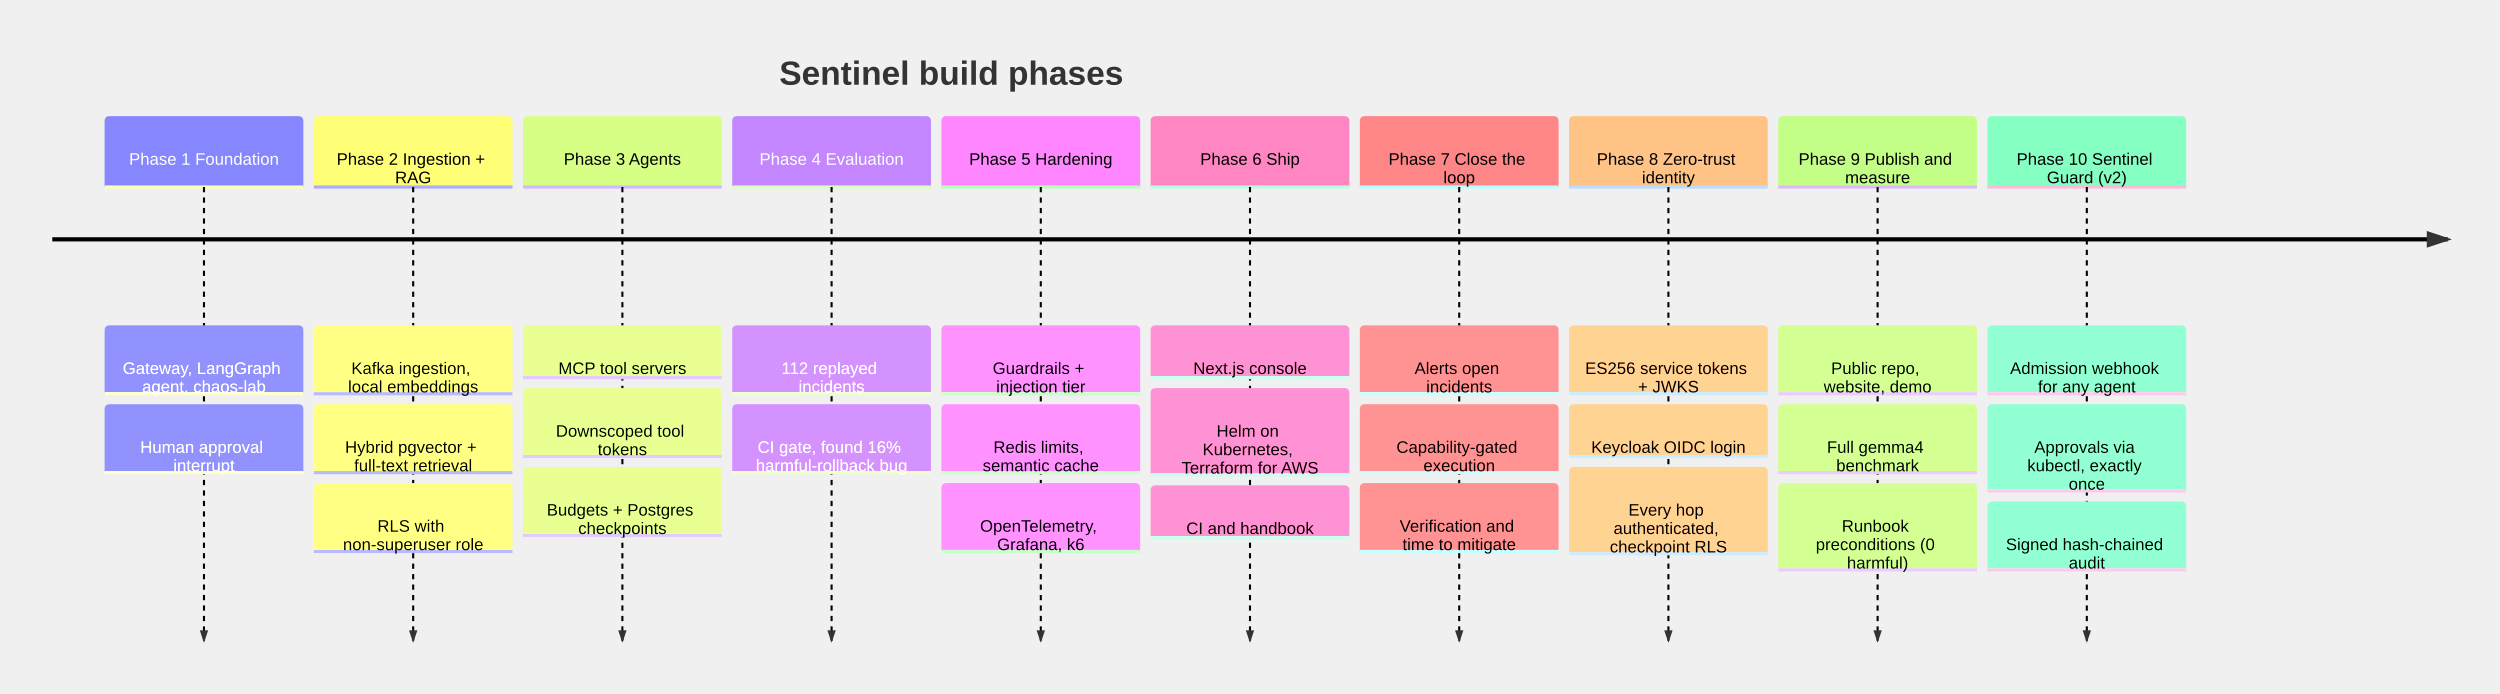
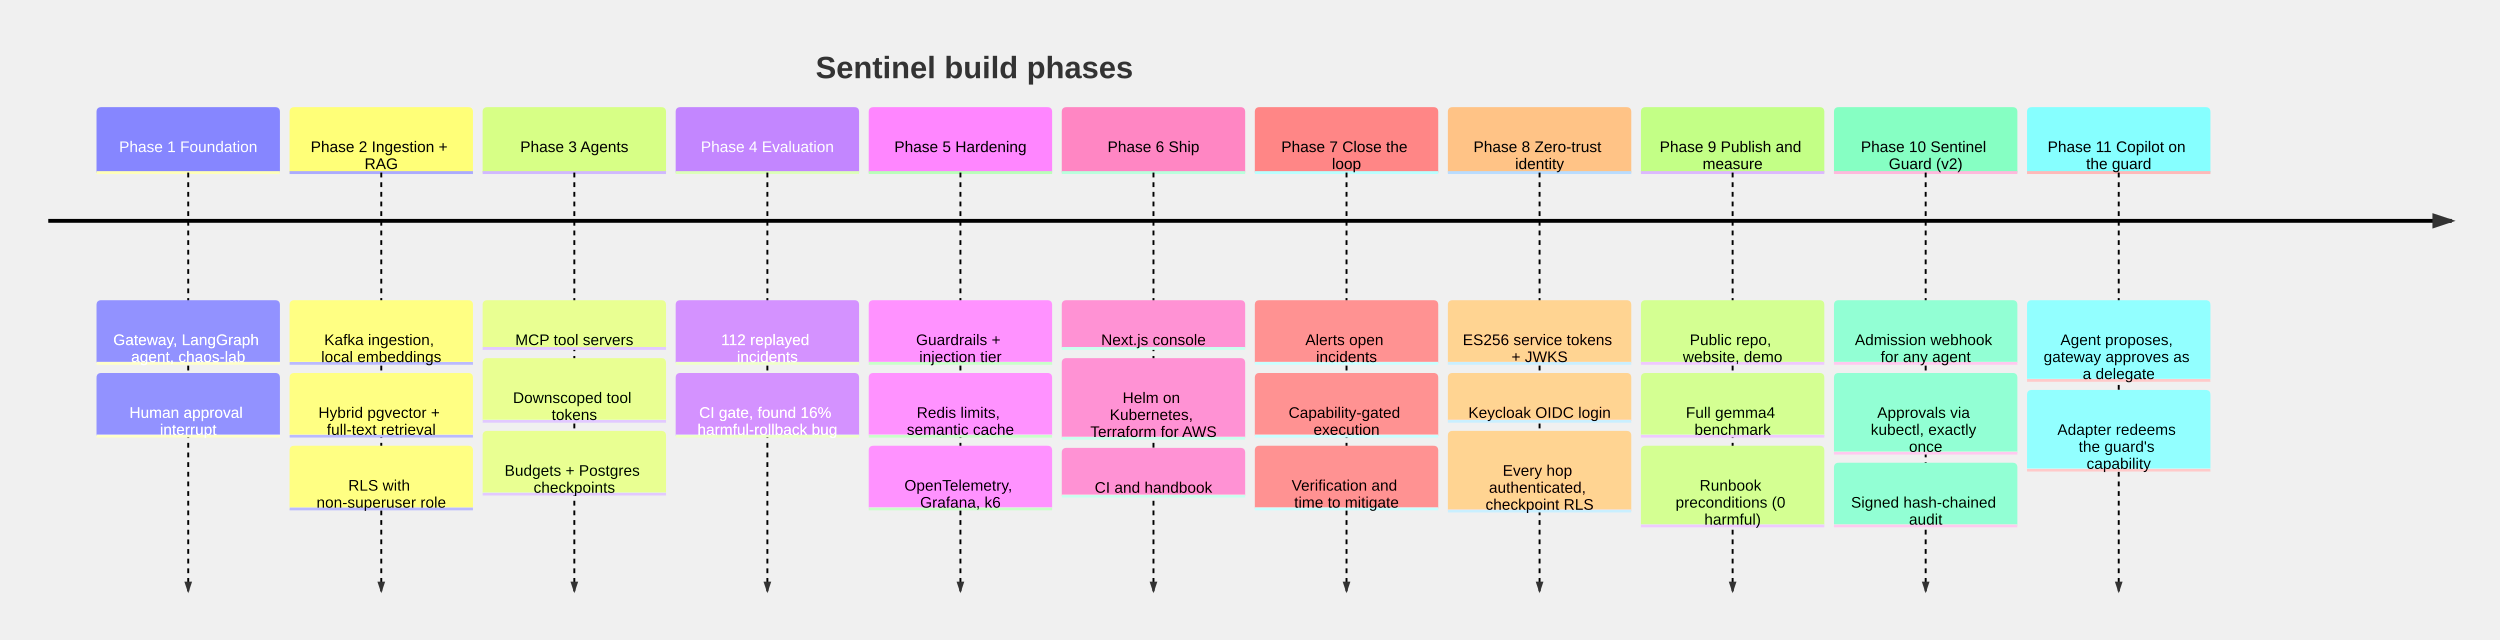
- <svg xmlns="http://www.w3.org/2000/svg" id="my-svg" width="100%" style="max-width: 2390px; background-color: white;" viewBox="100 -61 2390 662.6" role="graphics-document document" aria-roledescription="timeline">
+ <svg xmlns="http://www.w3.org/2000/svg" id="my-svg" width="100%" style="max-width: 2590px; background-color: white;" viewBox="100 -61 2590 662.6" role="graphics-document document" aria-roledescription="timeline">
  <style>#my-svg{font-family:"trebuchet ms",verdana,arial,sans-serif;font-size:16px;fill:#333;}@keyframes edge-animation-frame{from{stroke-dashoffset:0;}}@keyframes dash{to{stroke-dashoffset:0;}}#my-svg .edge-animation-slow{stroke-dasharray:9,5!important;stroke-dashoffset:900;animation:dash 50s linear infinite;stroke-linecap:round;}#my-svg .edge-animation-fast{stroke-dasharray:9,5!important;stroke-dashoffset:900;animation:dash 20s linear infinite;stroke-linecap:round;}#my-svg .error-icon{fill:#552222;}#my-svg .error-text{fill:#552222;stroke:#552222;}#my-svg .edge-thickness-normal{stroke-width:1px;}#my-svg .edge-thickness-thick{stroke-width:3.5px;}#my-svg .edge-pattern-solid{stroke-dasharray:0;}#my-svg .edge-thickness-invisible{stroke-width:0;fill:none;}#my-svg .edge-pattern-dashed{stroke-dasharray:3;}#my-svg .edge-pattern-dotted{stroke-dasharray:2;}#my-svg .marker{fill:#333333;stroke:#333333;}#my-svg .marker.cross{stroke:#333333;}#my-svg svg{font-family:"trebuchet ms",verdana,arial,sans-serif;font-size:16px;}#my-svg p{margin:0;}#my-svg .edge{stroke-width:3;}#my-svg .section--1 rect,#my-svg .section--1 path,#my-svg .section--1 circle,#my-svg .section--1 path{fill:hsl(240, 100%, 76.275%);}#my-svg .section--1 text{fill:#ffffff;}#my-svg .node-icon--1{font-size:40px;color:#ffffff;}#my-svg .section-edge--1{stroke:hsl(240, 100%, 76.275%);}#my-svg .edge-depth--1{stroke-width:17;}#my-svg .section--1 line{stroke:hsl(60, 100%, 86.275%);stroke-width:3;}#my-svg .lineWrapper line{stroke:#ffffff;}#my-svg .disabled,#my-svg .disabled circle,#my-svg .disabled text{fill:hsl(80, 100%, 96.275%);}#my-svg .disabled text{fill:#aaaa33;}#my-svg .section-0 rect,#my-svg .section-0 path,#my-svg .section-0 circle,#my-svg .section-0 path{fill:hsl(60, 100%, 73.529%);}#my-svg .section-0 text{fill:black;}#my-svg .node-icon-0{font-size:40px;color:black;}#my-svg .section-edge-0{stroke:hsl(60, 100%, 73.529%);}#my-svg .edge-depth-0{stroke-width:14;}#my-svg .section-0 line{stroke:hsl(240, 100%, 83.529%);stroke-width:3;}#my-svg .lineWrapper line{stroke:black;}#my-svg .disabled,#my-svg .disabled circle,#my-svg .disabled text{fill:hsl(80, 100%, 96.275%);}#my-svg .disabled text{fill:#aaaa33;}#my-svg .section-1 rect,#my-svg .section-1 path,#my-svg .section-1 circle,#my-svg .section-1 path{fill:hsl(80, 100%, 76.275%);}#my-svg .section-1 text{fill:black;}#my-svg .node-icon-1{font-size:40px;color:black;}#my-svg .section-edge-1{stroke:hsl(80, 100%, 76.275%);}#my-svg .edge-depth-1{stroke-width:11;}#my-svg .section-1 line{stroke:hsl(260, 100%, 86.275%);stroke-width:3;}#my-svg .lineWrapper line{stroke:black;}#my-svg .disabled,#my-svg .disabled circle,#my-svg .disabled text{fill:hsl(80, 100%, 96.275%);}#my-svg .disabled text{fill:#aaaa33;}#my-svg .section-2 rect,#my-svg .section-2 path,#my-svg .section-2 circle,#my-svg .section-2 path{fill:hsl(270, 100%, 76.275%);}#my-svg .section-2 text{fill:#ffffff;}#my-svg .node-icon-2{font-size:40px;color:#ffffff;}#my-svg .section-edge-2{stroke:hsl(270, 100%, 76.275%);}#my-svg .edge-depth-2{stroke-width:8;}#my-svg .section-2 line{stroke:hsl(90, 100%, 86.275%);stroke-width:3;}#my-svg .lineWrapper line{stroke:#ffffff;}#my-svg .disabled,#my-svg .disabled circle,#my-svg .disabled text{fill:hsl(80, 100%, 96.275%);}#my-svg .disabled text{fill:#aaaa33;}#my-svg .section-3 rect,#my-svg .section-3 path,#my-svg .section-3 circle,#my-svg .section-3 path{fill:hsl(300, 100%, 76.275%);}#my-svg .section-3 text{fill:black;}#my-svg .node-icon-3{font-size:40px;color:black;}#my-svg .section-edge-3{stroke:hsl(300, 100%, 76.275%);}#my-svg .edge-depth-3{stroke-width:5;}#my-svg .section-3 line{stroke:hsl(120, 100%, 86.275%);stroke-width:3;}#my-svg .lineWrapper line{stroke:black;}#my-svg .disabled,#my-svg .disabled circle,#my-svg .disabled text{fill:hsl(80, 100%, 96.275%);}#my-svg .disabled text{fill:#aaaa33;}#my-svg .section-4 rect,#my-svg .section-4 path,#my-svg .section-4 circle,#my-svg .section-4 path{fill:hsl(330, 100%, 76.275%);}#my-svg .section-4 text{fill:black;}#my-svg .node-icon-4{font-size:40px;color:black;}#my-svg .section-edge-4{stroke:hsl(330, 100%, 76.275%);}#my-svg .edge-depth-4{stroke-width:2;}#my-svg .section-4 line{stroke:hsl(150, 100%, 86.275%);stroke-width:3;}#my-svg .lineWrapper line{stroke:black;}#my-svg .disabled,#my-svg .disabled circle,#my-svg .disabled text{fill:hsl(80, 100%, 96.275%);}#my-svg .disabled text{fill:#aaaa33;}#my-svg .section-5 rect,#my-svg .section-5 path,#my-svg .section-5 circle,#my-svg .section-5 path{fill:hsl(0, 100%, 76.275%);}#my-svg .section-5 text{fill:black;}#my-svg .node-icon-5{font-size:40px;color:black;}#my-svg .section-edge-5{stroke:hsl(0, 100%, 76.275%);}#my-svg .edge-depth-5{stroke-width:-1;}#my-svg .section-5 line{stroke:hsl(180, 100%, 86.275%);stroke-width:3;}#my-svg .lineWrapper line{stroke:black;}#my-svg .disabled,#my-svg .disabled circle,#my-svg .disabled text{fill:hsl(80, 100%, 96.275%);}#my-svg .disabled text{fill:#aaaa33;}#my-svg .section-6 rect,#my-svg .section-6 path,#my-svg .section-6 circle,#my-svg .section-6 path{fill:hsl(30, 100%, 76.275%);}#my-svg .section-6 text{fill:black;}#my-svg .node-icon-6{font-size:40px;color:black;}#my-svg .section-edge-6{stroke:hsl(30, 100%, 76.275%);}#my-svg .edge-depth-6{stroke-width:-4;}#my-svg .section-6 line{stroke:hsl(210, 100%, 86.275%);stroke-width:3;}#my-svg .lineWrapper line{stroke:black;}#my-svg .disabled,#my-svg .disabled circle,#my-svg .disabled text{fill:hsl(80, 100%, 96.275%);}#my-svg .disabled text{fill:#aaaa33;}#my-svg .section-7 rect,#my-svg .section-7 path,#my-svg .section-7 circle,#my-svg .section-7 path{fill:hsl(90, 100%, 76.275%);}#my-svg .section-7 text{fill:black;}#my-svg .node-icon-7{font-size:40px;color:black;}#my-svg .section-edge-7{stroke:hsl(90, 100%, 76.275%);}#my-svg .edge-depth-7{stroke-width:-7;}#my-svg .section-7 line{stroke:hsl(270, 100%, 86.275%);stroke-width:3;}#my-svg .lineWrapper line{stroke:black;}#my-svg .disabled,#my-svg .disabled circle,#my-svg .disabled text{fill:hsl(80, 100%, 96.275%);}#my-svg .disabled text{fill:#aaaa33;}#my-svg .section-8 rect,#my-svg .section-8 path,#my-svg .section-8 circle,#my-svg .section-8 path{fill:hsl(150, 100%, 76.275%);}#my-svg .section-8 text{fill:black;}#my-svg .node-icon-8{font-size:40px;color:black;}#my-svg .section-edge-8{stroke:hsl(150, 100%, 76.275%);}#my-svg .edge-depth-8{stroke-width:-10;}#my-svg .section-8 line{stroke:hsl(330, 100%, 86.275%);stroke-width:3;}#my-svg .lineWrapper line{stroke:black;}#my-svg .disabled,#my-svg .disabled circle,#my-svg .disabled text{fill:hsl(80, 100%, 96.275%);}#my-svg .disabled text{fill:#aaaa33;}#my-svg .section-9 rect,#my-svg .section-9 path,#my-svg .section-9 circle,#my-svg .section-9 path{fill:hsl(180, 100%, 76.275%);}#my-svg .section-9 text{fill:black;}#my-svg .node-icon-9{font-size:40px;color:black;}#my-svg .section-edge-9{stroke:hsl(180, 100%, 76.275%);}#my-svg .edge-depth-9{stroke-width:-13;}#my-svg .section-9 line{stroke:hsl(0, 100%, 86.275%);stroke-width:3;}#my-svg .lineWrapper line{stroke:black;}#my-svg .disabled,#my-svg .disabled circle,#my-svg .disabled text{fill:hsl(80, 100%, 96.275%);}#my-svg .disabled text{fill:#aaaa33;}#my-svg .section-10 rect,#my-svg .section-10 path,#my-svg .section-10 circle,#my-svg .section-10 path{fill:hsl(210, 100%, 76.275%);}#my-svg .section-10 text{fill:black;}#my-svg .node-icon-10{font-size:40px;color:black;}#my-svg .section-edge-10{stroke:hsl(210, 100%, 76.275%);}#my-svg .edge-depth-10{stroke-width:-16;}#my-svg .section-10 line{stroke:hsl(30, 100%, 86.275%);stroke-width:3;}#my-svg .lineWrapper line{stroke:black;}#my-svg .disabled,#my-svg .disabled circle,#my-svg .disabled text{fill:hsl(80, 100%, 96.275%);}#my-svg .disabled text{fill:#aaaa33;}#my-svg .section-root rect,#my-svg .section-root path,#my-svg .section-root circle{fill:hsl(240, 100%, 46.275%);}#my-svg .section-root text{fill:#ffffff;}#my-svg .icon-container{height:100%;display:flex;justify-content:center;align-items:center;}#my-svg .edge{fill:none;}#my-svg .eventWrapper{filter:brightness(120%);}#my-svg .node .neo-node{stroke:#9370DB;}#my-svg [data-look="neo"].node rect,#my-svg [data-look="neo"].cluster rect,#my-svg [data-look="neo"].node polygon{stroke:#9370DB;filter:drop-shadow(1px 2px 2px rgba(185, 185, 185, 1));}#my-svg [data-look="neo"].swimlane.cluster rect{filter:none;}#my-svg [data-look="neo"].node path{stroke:#9370DB;stroke-width:1px;}#my-svg [data-look="neo"].node .outer-path{filter:drop-shadow(1px 2px 2px rgba(185, 185, 185, 1));}#my-svg [data-look="neo"].node .neo-line path{stroke:#9370DB;filter:none;}#my-svg [data-look="neo"].node circle{stroke:#9370DB;filter:drop-shadow(1px 2px 2px rgba(185, 185, 185, 1));}#my-svg [data-look="neo"].node circle .state-start{fill:#000000;}#my-svg [data-look="neo"].icon-shape .icon{fill:#9370DB;filter:drop-shadow(1px 2px 2px rgba(185, 185, 185, 1));}#my-svg [data-look="neo"].icon-shape .icon-neo path{stroke:#9370DB;filter:drop-shadow(1px 2px 2px rgba(185, 185, 185, 1));}#my-svg :root{--mermaid-font-family:"trebuchet ms",verdana,arial,sans-serif;}</style>
  <g />
  <g />
  <defs>
    <marker id="my-svg-arrowhead" refX="5" refY="2" markerWidth="6" markerHeight="4" orient="auto">
      <path d="M 0,0 V 4 L6,2 Z" />
    </marker>
  </defs>
  <g class="taskWrapper" transform="translate(200, 50)">
    <g class="timeline-node section--1">
      <g>
        <path id="my-svg-node-0" class="node-bkg node-undefined" d="M0 62.8 v-57.8 q0,-5,5,-5 h180 q5,0,5,5 v62.8 H0 Z" />
        <line class="node-line--1" x1="0" y1="67.8" x2="190" y2="67.8" />
      </g>
      <g transform="translate(95, 10)">
        <text dy="1em" alignment-baseline="middle" dominant-baseline="middle" text-anchor="middle">
          <tspan x="0" dy="1em">Phase   1   Foundation</tspan>
        </text>
      </g>
    </g>
  </g>
  <g class="lineWrapper">
    <line x1="295" y1="117.8" x2="295" y2="551.6" stroke-width="2" stroke="black" marker-end="url(#my-svg-arrowhead)" stroke-dasharray="5,5" />
  </g>
  <g class="eventWrapper" transform="translate(200, 250)">
    <g class="timeline-node section--1">
      <g>
        <path id="my-svg-node-1" class="node-bkg node-undefined" d="M0 60.4 v-55.4 q0,-5,5,-5 h180 q5,0,5,5 v60.4 H0 Z" />
        <line class="node-line--1" x1="0" y1="65.4" x2="190" y2="65.4" />
      </g>
      <g transform="translate(95, 10)">
        <text dy="1em" alignment-baseline="middle" dominant-baseline="middle" text-anchor="middle">
          <tspan x="0" dy="1em">Gateway,   LangGraph</tspan>
          <tspan x="0" dy="1.1em">agent,   chaos-lab</tspan>
        </text>
      </g>
    </g>
  </g>
  <g class="eventWrapper" transform="translate(200, 325.4)">
    <g class="timeline-node section--1">
      <g>
        <path id="my-svg-node-2" class="node-bkg node-undefined" d="M0 60.4 v-55.4 q0,-5,5,-5 h180 q5,0,5,5 v60.4 H0 Z" />
        <line class="node-line--1" x1="0" y1="65.4" x2="190" y2="65.4" />
      </g>
      <g transform="translate(95, 10)">
        <text dy="1em" alignment-baseline="middle" dominant-baseline="middle" text-anchor="middle">
          <tspan x="0" dy="1em">Human   approval</tspan>
          <tspan x="0" dy="1.1em">interrupt</tspan>
        </text>
      </g>
    </g>
  </g>
  <g class="taskWrapper" transform="translate(400, 50)">
    <g class="timeline-node section-0">
      <g>
        <path id="my-svg-node-3" class="node-bkg node-undefined" d="M0 62.8 v-57.8 q0,-5,5,-5 h180 q5,0,5,5 v62.8 H0 Z" />
        <line class="node-line-0" x1="0" y1="67.8" x2="190" y2="67.8" />
      </g>
      <g transform="translate(95, 10)">
        <text dy="1em" alignment-baseline="middle" dominant-baseline="middle" text-anchor="middle">
          <tspan x="0" dy="1em">Phase   2   Ingestion   +</tspan>
          <tspan x="0" dy="1.1em">RAG</tspan>
        </text>
      </g>
    </g>
  </g>
  <g class="lineWrapper">
    <line x1="495" y1="117.8" x2="495" y2="551.6" stroke-width="2" stroke="black" marker-end="url(#my-svg-arrowhead)" stroke-dasharray="5,5" />
  </g>
  <g class="eventWrapper" transform="translate(400, 250)">
    <g class="timeline-node section-0">
      <g>
        <path id="my-svg-node-4" class="node-bkg node-undefined" d="M0 60.4 v-55.4 q0,-5,5,-5 h180 q5,0,5,5 v60.4 H0 Z" />
        <line class="node-line-0" x1="0" y1="65.4" x2="190" y2="65.4" />
      </g>
      <g transform="translate(95, 10)">
        <text dy="1em" alignment-baseline="middle" dominant-baseline="middle" text-anchor="middle">
          <tspan x="0" dy="1em">Kafka   ingestion,</tspan>
          <tspan x="0" dy="1.1em">local   embeddings</tspan>
        </text>
      </g>
    </g>
  </g>
  <g class="eventWrapper" transform="translate(400, 325.4)">
    <g class="timeline-node section-0">
      <g>
        <path id="my-svg-node-5" class="node-bkg node-undefined" d="M0 60.4 v-55.4 q0,-5,5,-5 h180 q5,0,5,5 v60.4 H0 Z" />
        <line class="node-line-0" x1="0" y1="65.4" x2="190" y2="65.4" />
      </g>
      <g transform="translate(95, 10)">
        <text dy="1em" alignment-baseline="middle" dominant-baseline="middle" text-anchor="middle">
          <tspan x="0" dy="1em">Hybrid   pgvector   +</tspan>
          <tspan x="0" dy="1.1em">full-text   retrieval</tspan>
        </text>
      </g>
    </g>
  </g>
  <g class="eventWrapper" transform="translate(400, 400.8)">
    <g class="timeline-node section-0">
      <g>
        <path id="my-svg-node-6" class="node-bkg node-undefined" d="M0 60.4 v-55.4 q0,-5,5,-5 h180 q5,0,5,5 v60.4 H0 Z" />
        <line class="node-line-0" x1="0" y1="65.4" x2="190" y2="65.4" />
      </g>
      <g transform="translate(95, 10)">
        <text dy="1em" alignment-baseline="middle" dominant-baseline="middle" text-anchor="middle">
          <tspan x="0" dy="1em">RLS   with</tspan>
          <tspan x="0" dy="1.1em">non-superuser   role</tspan>
        </text>
      </g>
    </g>
  </g>
  <g class="taskWrapper" transform="translate(600, 50)">
    <g class="timeline-node section-1">
      <g>
        <path id="my-svg-node-7" class="node-bkg node-undefined" d="M0 62.8 v-57.8 q0,-5,5,-5 h180 q5,0,5,5 v62.8 H0 Z" />
        <line class="node-line-1" x1="0" y1="67.8" x2="190" y2="67.8" />
      </g>
      <g transform="translate(95, 10)">
        <text dy="1em" alignment-baseline="middle" dominant-baseline="middle" text-anchor="middle">
          <tspan x="0" dy="1em">Phase   3   Agents</tspan>
        </text>
      </g>
    </g>
  </g>
  <g class="lineWrapper">
    <line x1="695" y1="117.8" x2="695" y2="551.6" stroke-width="2" stroke="black" marker-end="url(#my-svg-arrowhead)" stroke-dasharray="5,5" />
  </g>
  <g class="eventWrapper" transform="translate(600, 250)">
    <g class="timeline-node section-1">
      <g>
        <path id="my-svg-node-8" class="node-bkg node-undefined" d="M0 45 v-40 q0,-5,5,-5 h180 q5,0,5,5 v45 H0 Z" />
        <line class="node-line-1" x1="0" y1="50" x2="190" y2="50" />
      </g>
      <g transform="translate(95, 10)">
        <text dy="1em" alignment-baseline="middle" dominant-baseline="middle" text-anchor="middle">
          <tspan x="0" dy="1em">MCP   tool   servers</tspan>
        </text>
      </g>
    </g>
  </g>
  <g class="eventWrapper" transform="translate(600, 310)">
    <g class="timeline-node section-1">
      <g>
        <path id="my-svg-node-9" class="node-bkg node-undefined" d="M0 60.4 v-55.4 q0,-5,5,-5 h180 q5,0,5,5 v60.4 H0 Z" />
        <line class="node-line-1" x1="0" y1="65.4" x2="190" y2="65.4" />
      </g>
      <g transform="translate(95, 10)">
        <text dy="1em" alignment-baseline="middle" dominant-baseline="middle" text-anchor="middle">
          <tspan x="0" dy="1em">Downscoped   tool</tspan>
          <tspan x="0" dy="1.1em">tokens</tspan>
        </text>
      </g>
    </g>
  </g>
  <g class="eventWrapper" transform="translate(600, 385.4)">
    <g class="timeline-node section-1">
      <g>
        <path id="my-svg-node-10" class="node-bkg node-undefined" d="M0 60.4 v-55.4 q0,-5,5,-5 h180 q5,0,5,5 v60.4 H0 Z" />
        <line class="node-line-1" x1="0" y1="65.4" x2="190" y2="65.4" />
      </g>
      <g transform="translate(95, 10)">
        <text dy="1em" alignment-baseline="middle" dominant-baseline="middle" text-anchor="middle">
          <tspan x="0" dy="1em">Budgets   +   Postgres</tspan>
          <tspan x="0" dy="1.1em">checkpoints</tspan>
        </text>
      </g>
    </g>
  </g>
  <g class="taskWrapper" transform="translate(800, 50)">
    <g class="timeline-node section-2">
      <g>
        <path id="my-svg-node-11" class="node-bkg node-undefined" d="M0 62.8 v-57.8 q0,-5,5,-5 h180 q5,0,5,5 v62.8 H0 Z" />
        <line class="node-line-2" x1="0" y1="67.8" x2="190" y2="67.8" />
      </g>
      <g transform="translate(95, 10)">
        <text dy="1em" alignment-baseline="middle" dominant-baseline="middle" text-anchor="middle">
          <tspan x="0" dy="1em">Phase   4   Evaluation</tspan>
        </text>
      </g>
    </g>
  </g>
  <g class="lineWrapper">
    <line x1="895" y1="117.8" x2="895" y2="551.6" stroke-width="2" stroke="black" marker-end="url(#my-svg-arrowhead)" stroke-dasharray="5,5" />
  </g>
  <g class="eventWrapper" transform="translate(800, 250)">
    <g class="timeline-node section-2">
      <g>
        <path id="my-svg-node-12" class="node-bkg node-undefined" d="M0 60.4 v-55.4 q0,-5,5,-5 h180 q5,0,5,5 v60.4 H0 Z" />
        <line class="node-line-2" x1="0" y1="65.4" x2="190" y2="65.4" />
      </g>
      <g transform="translate(95, 10)">
        <text dy="1em" alignment-baseline="middle" dominant-baseline="middle" text-anchor="middle">
          <tspan x="0" dy="1em">112   replayed</tspan>
          <tspan x="0" dy="1.1em">incidents</tspan>
        </text>
      </g>
    </g>
  </g>
  <g class="eventWrapper" transform="translate(800, 325.4)">
    <g class="timeline-node section-2">
      <g>
        <path id="my-svg-node-13" class="node-bkg node-undefined" d="M0 60.4 v-55.4 q0,-5,5,-5 h180 q5,0,5,5 v60.4 H0 Z" />
        <line class="node-line-2" x1="0" y1="65.4" x2="190" y2="65.4" />
      </g>
      <g transform="translate(95, 10)">
        <text dy="1em" alignment-baseline="middle" dominant-baseline="middle" text-anchor="middle">
          <tspan x="0" dy="1em">CI   gate,   found   16%</tspan>
          <tspan x="0" dy="1.1em">harmful-rollback   bug</tspan>
        </text>
      </g>
    </g>
  </g>
  <g class="taskWrapper" transform="translate(1000, 50)">
    <g class="timeline-node section-3">
      <g>
        <path id="my-svg-node-14" class="node-bkg node-undefined" d="M0 62.8 v-57.8 q0,-5,5,-5 h180 q5,0,5,5 v62.8 H0 Z" />
        <line class="node-line-3" x1="0" y1="67.8" x2="190" y2="67.8" />
      </g>
      <g transform="translate(95, 10)">
        <text dy="1em" alignment-baseline="middle" dominant-baseline="middle" text-anchor="middle">
          <tspan x="0" dy="1em">Phase   5   Hardening</tspan>
        </text>
      </g>
    </g>
  </g>
  <g class="lineWrapper">
    <line x1="1095" y1="117.8" x2="1095" y2="551.6" stroke-width="2" stroke="black" marker-end="url(#my-svg-arrowhead)" stroke-dasharray="5,5" />
  </g>
  <g class="eventWrapper" transform="translate(1000, 250)">
    <g class="timeline-node section-3">
      <g>
        <path id="my-svg-node-15" class="node-bkg node-undefined" d="M0 60.4 v-55.4 q0,-5,5,-5 h180 q5,0,5,5 v60.4 H0 Z" />
        <line class="node-line-3" x1="0" y1="65.4" x2="190" y2="65.4" />
      </g>
      <g transform="translate(95, 10)">
        <text dy="1em" alignment-baseline="middle" dominant-baseline="middle" text-anchor="middle">
          <tspan x="0" dy="1em">Guardrails   +</tspan>
          <tspan x="0" dy="1.1em">injection   tier</tspan>
        </text>
      </g>
    </g>
  </g>
  <g class="eventWrapper" transform="translate(1000, 325.4)">
    <g class="timeline-node section-3">
      <g>
        <path id="my-svg-node-16" class="node-bkg node-undefined" d="M0 60.4 v-55.4 q0,-5,5,-5 h180 q5,0,5,5 v60.4 H0 Z" />
        <line class="node-line-3" x1="0" y1="65.4" x2="190" y2="65.4" />
      </g>
      <g transform="translate(95, 10)">
        <text dy="1em" alignment-baseline="middle" dominant-baseline="middle" text-anchor="middle">
          <tspan x="0" dy="1em">Redis   limits,</tspan>
          <tspan x="0" dy="1.1em">semantic   cache</tspan>
        </text>
      </g>
    </g>
  </g>
  <g class="eventWrapper" transform="translate(1000, 400.8)">
    <g class="timeline-node section-3">
      <g>
        <path id="my-svg-node-17" class="node-bkg node-undefined" d="M0 60.4 v-55.4 q0,-5,5,-5 h180 q5,0,5,5 v60.4 H0 Z" />
        <line class="node-line-3" x1="0" y1="65.4" x2="190" y2="65.4" />
      </g>
      <g transform="translate(95, 10)">
        <text dy="1em" alignment-baseline="middle" dominant-baseline="middle" text-anchor="middle">
          <tspan x="0" dy="1em">OpenTelemetry,</tspan>
          <tspan x="0" dy="1.1em">Grafana,   k6</tspan>
        </text>
      </g>
    </g>
  </g>
  <g class="taskWrapper" transform="translate(1200, 50)">
    <g class="timeline-node section-4">
      <g>
        <path id="my-svg-node-18" class="node-bkg node-undefined" d="M0 62.8 v-57.8 q0,-5,5,-5 h180 q5,0,5,5 v62.8 H0 Z" />
        <line class="node-line-4" x1="0" y1="67.8" x2="190" y2="67.8" />
      </g>
      <g transform="translate(95, 10)">
        <text dy="1em" alignment-baseline="middle" dominant-baseline="middle" text-anchor="middle">
          <tspan x="0" dy="1em">Phase   6   Ship</tspan>
        </text>
      </g>
    </g>
  </g>
  <g class="lineWrapper">
    <line x1="1295" y1="117.8" x2="1295" y2="551.6" stroke-width="2" stroke="black" marker-end="url(#my-svg-arrowhead)" stroke-dasharray="5,5" />
  </g>
  <g class="eventWrapper" transform="translate(1200, 250)">
    <g class="timeline-node section-4">
      <g>
        <path id="my-svg-node-19" class="node-bkg node-undefined" d="M0 45 v-40 q0,-5,5,-5 h180 q5,0,5,5 v45 H0 Z" />
        <line class="node-line-4" x1="0" y1="50" x2="190" y2="50" />
      </g>
      <g transform="translate(95, 10)">
        <text dy="1em" alignment-baseline="middle" dominant-baseline="middle" text-anchor="middle">
          <tspan x="0" dy="1em">Next.js   console</tspan>
        </text>
      </g>
    </g>
  </g>
  <g class="eventWrapper" transform="translate(1200, 310)">
    <g class="timeline-node section-4">
      <g>
        <path id="my-svg-node-20" class="node-bkg node-undefined" d="M0 78 v-73 q0,-5,5,-5 h180 q5,0,5,5 v78 H0 Z" />
        <line class="node-line-4" x1="0" y1="83" x2="190" y2="83" />
      </g>
      <g transform="translate(95, 10)">
        <text dy="1em" alignment-baseline="middle" dominant-baseline="middle" text-anchor="middle">
          <tspan x="0" dy="1em">Helm   on</tspan>
          <tspan x="0" dy="1.1em">Kubernetes,</tspan>
          <tspan x="0" dy="1.1em">Terraform   for   AWS</tspan>
        </text>
      </g>
    </g>
  </g>
  <g class="eventWrapper" transform="translate(1200, 403)">
    <g class="timeline-node section-4">
      <g>
        <path id="my-svg-node-21" class="node-bkg node-undefined" d="M0 45 v-40 q0,-5,5,-5 h180 q5,0,5,5 v45 H0 Z" />
        <line class="node-line-4" x1="0" y1="50" x2="190" y2="50" />
      </g>
      <g transform="translate(95, 10)">
        <text dy="1em" alignment-baseline="middle" dominant-baseline="middle" text-anchor="middle">
          <tspan x="0" dy="1em">CI   and   handbook</tspan>
        </text>
      </g>
    </g>
  </g>
  <g class="taskWrapper" transform="translate(1400, 50)">
    <g class="timeline-node section-5">
      <g>
        <path id="my-svg-node-22" class="node-bkg node-undefined" d="M0 62.8 v-57.8 q0,-5,5,-5 h180 q5,0,5,5 v62.8 H0 Z" />
        <line class="node-line-5" x1="0" y1="67.8" x2="190" y2="67.8" />
      </g>
      <g transform="translate(95, 10)">
        <text dy="1em" alignment-baseline="middle" dominant-baseline="middle" text-anchor="middle">
          <tspan x="0" dy="1em">Phase   7   Close   the</tspan>
          <tspan x="0" dy="1.1em">loop</tspan>
        </text>
      </g>
    </g>
  </g>
  <g class="lineWrapper">
    <line x1="1495" y1="117.8" x2="1495" y2="551.6" stroke-width="2" stroke="black" marker-end="url(#my-svg-arrowhead)" stroke-dasharray="5,5" />
  </g>
  <g class="eventWrapper" transform="translate(1400, 250)">
    <g class="timeline-node section-5">
      <g>
        <path id="my-svg-node-23" class="node-bkg node-undefined" d="M0 60.4 v-55.4 q0,-5,5,-5 h180 q5,0,5,5 v60.4 H0 Z" />
        <line class="node-line-5" x1="0" y1="65.4" x2="190" y2="65.4" />
      </g>
      <g transform="translate(95, 10)">
        <text dy="1em" alignment-baseline="middle" dominant-baseline="middle" text-anchor="middle">
          <tspan x="0" dy="1em">Alerts   open</tspan>
          <tspan x="0" dy="1.1em">incidents</tspan>
        </text>
      </g>
    </g>
  </g>
  <g class="eventWrapper" transform="translate(1400, 325.4)">
    <g class="timeline-node section-5">
      <g>
        <path id="my-svg-node-24" class="node-bkg node-undefined" d="M0 60.4 v-55.4 q0,-5,5,-5 h180 q5,0,5,5 v60.4 H0 Z" />
        <line class="node-line-5" x1="0" y1="65.4" x2="190" y2="65.4" />
      </g>
      <g transform="translate(95, 10)">
        <text dy="1em" alignment-baseline="middle" dominant-baseline="middle" text-anchor="middle">
          <tspan x="0" dy="1em">Capability-gated</tspan>
          <tspan x="0" dy="1.1em">execution</tspan>
        </text>
      </g>
    </g>
  </g>
  <g class="eventWrapper" transform="translate(1400, 400.8)">
    <g class="timeline-node section-5">
      <g>
        <path id="my-svg-node-25" class="node-bkg node-undefined" d="M0 60.4 v-55.4 q0,-5,5,-5 h180 q5,0,5,5 v60.4 H0 Z" />
        <line class="node-line-5" x1="0" y1="65.4" x2="190" y2="65.4" />
      </g>
      <g transform="translate(95, 10)">
        <text dy="1em" alignment-baseline="middle" dominant-baseline="middle" text-anchor="middle">
          <tspan x="0" dy="1em">Verification   and</tspan>
          <tspan x="0" dy="1.1em">time   to   mitigate</tspan>
        </text>
      </g>
    </g>
  </g>
  <g class="taskWrapper" transform="translate(1600, 50)">
    <g class="timeline-node section-6">
      <g>
        <path id="my-svg-node-26" class="node-bkg node-undefined" d="M0 62.8 v-57.8 q0,-5,5,-5 h180 q5,0,5,5 v62.8 H0 Z" />
        <line class="node-line-6" x1="0" y1="67.8" x2="190" y2="67.8" />
      </g>
      <g transform="translate(95, 10)">
        <text dy="1em" alignment-baseline="middle" dominant-baseline="middle" text-anchor="middle">
          <tspan x="0" dy="1em">Phase   8   Zero-trust</tspan>
          <tspan x="0" dy="1.1em">identity</tspan>
        </text>
      </g>
    </g>
  </g>
  <g class="lineWrapper">
    <line x1="1695" y1="117.8" x2="1695" y2="551.6" stroke-width="2" stroke="black" marker-end="url(#my-svg-arrowhead)" stroke-dasharray="5,5" />
  </g>
  <g class="eventWrapper" transform="translate(1600, 250)">
    <g class="timeline-node section-6">
      <g>
        <path id="my-svg-node-27" class="node-bkg node-undefined" d="M0 60.4 v-55.4 q0,-5,5,-5 h180 q5,0,5,5 v60.4 H0 Z" />
        <line class="node-line-6" x1="0" y1="65.4" x2="190" y2="65.4" />
      </g>
      <g transform="translate(95, 10)">
        <text dy="1em" alignment-baseline="middle" dominant-baseline="middle" text-anchor="middle">
          <tspan x="0" dy="1em">ES256   service   tokens</tspan>
          <tspan x="0" dy="1.1em">+   JWKS</tspan>
        </text>
      </g>
    </g>
  </g>
  <g class="eventWrapper" transform="translate(1600, 325.4)">
    <g class="timeline-node section-6">
      <g>
        <path id="my-svg-node-28" class="node-bkg node-undefined" d="M0 45 v-40 q0,-5,5,-5 h180 q5,0,5,5 v45 H0 Z" />
        <line class="node-line-6" x1="0" y1="50" x2="190" y2="50" />
      </g>
      <g transform="translate(95, 10)">
        <text dy="1em" alignment-baseline="middle" dominant-baseline="middle" text-anchor="middle">
          <tspan x="0" dy="1em">Keycloak   OIDC   login</tspan>
        </text>
      </g>
    </g>
  </g>
  <g class="eventWrapper" transform="translate(1600, 385.4)">
    <g class="timeline-node section-6">
      <g>
        <path id="my-svg-node-29" class="node-bkg node-undefined" d="M0 78 v-73 q0,-5,5,-5 h180 q5,0,5,5 v78 H0 Z" />
        <line class="node-line-6" x1="0" y1="83" x2="190" y2="83" />
      </g>
      <g transform="translate(95, 10)">
        <text dy="1em" alignment-baseline="middle" dominant-baseline="middle" text-anchor="middle">
          <tspan x="0" dy="1em">Every   hop</tspan>
          <tspan x="0" dy="1.1em">authenticated,</tspan>
          <tspan x="0" dy="1.1em">checkpoint   RLS</tspan>
        </text>
      </g>
    </g>
  </g>
  <g class="taskWrapper" transform="translate(1800, 50)">
    <g class="timeline-node section-7">
      <g>
        <path id="my-svg-node-30" class="node-bkg node-undefined" d="M0 62.8 v-57.8 q0,-5,5,-5 h180 q5,0,5,5 v62.8 H0 Z" />
        <line class="node-line-7" x1="0" y1="67.8" x2="190" y2="67.8" />
      </g>
      <g transform="translate(95, 10)">
        <text dy="1em" alignment-baseline="middle" dominant-baseline="middle" text-anchor="middle">
          <tspan x="0" dy="1em">Phase   9   Publish   and</tspan>
          <tspan x="0" dy="1.1em">measure</tspan>
        </text>
      </g>
    </g>
  </g>
  <g class="lineWrapper">
    <line x1="1895" y1="117.8" x2="1895" y2="551.6" stroke-width="2" stroke="black" marker-end="url(#my-svg-arrowhead)" stroke-dasharray="5,5" />
  </g>
  <g class="eventWrapper" transform="translate(1800, 250)">
    <g class="timeline-node section-7">
      <g>
        <path id="my-svg-node-31" class="node-bkg node-undefined" d="M0 60.4 v-55.4 q0,-5,5,-5 h180 q5,0,5,5 v60.4 H0 Z" />
        <line class="node-line-7" x1="0" y1="65.4" x2="190" y2="65.4" />
      </g>
      <g transform="translate(95, 10)">
        <text dy="1em" alignment-baseline="middle" dominant-baseline="middle" text-anchor="middle">
          <tspan x="0" dy="1em">Public   repo,</tspan>
          <tspan x="0" dy="1.1em">website,   demo</tspan>
        </text>
      </g>
    </g>
  </g>
  <g class="eventWrapper" transform="translate(1800, 325.4)">
    <g class="timeline-node section-7">
      <g>
        <path id="my-svg-node-32" class="node-bkg node-undefined" d="M0 60.4 v-55.4 q0,-5,5,-5 h180 q5,0,5,5 v60.4 H0 Z" />
        <line class="node-line-7" x1="0" y1="65.4" x2="190" y2="65.4" />
      </g>
      <g transform="translate(95, 10)">
        <text dy="1em" alignment-baseline="middle" dominant-baseline="middle" text-anchor="middle">
          <tspan x="0" dy="1em">Full   gemma4</tspan>
          <tspan x="0" dy="1.1em">benchmark</tspan>
        </text>
      </g>
    </g>
  </g>
  <g class="eventWrapper" transform="translate(1800, 400.8)">
    <g class="timeline-node section-7">
      <g>
        <path id="my-svg-node-33" class="node-bkg node-undefined" d="M0 78 v-73 q0,-5,5,-5 h180 q5,0,5,5 v78 H0 Z" />
        <line class="node-line-7" x1="0" y1="83" x2="190" y2="83" />
      </g>
      <g transform="translate(95, 10)">
        <text dy="1em" alignment-baseline="middle" dominant-baseline="middle" text-anchor="middle">
          <tspan x="0" dy="1em">Runbook</tspan>
          <tspan x="0" dy="1.1em">preconditions   (0</tspan>
          <tspan x="0" dy="1.1em">harmful)</tspan>
        </text>
      </g>
    </g>
  </g>
  <g class="taskWrapper" transform="translate(2000, 50)">
    <g class="timeline-node section-8">
      <g>
        <path id="my-svg-node-34" class="node-bkg node-undefined" d="M0 62.8 v-57.8 q0,-5,5,-5 h180 q5,0,5,5 v62.8 H0 Z" />
        <line class="node-line-8" x1="0" y1="67.8" x2="190" y2="67.8" />
      </g>
      <g transform="translate(95, 10)">
        <text dy="1em" alignment-baseline="middle" dominant-baseline="middle" text-anchor="middle">
          <tspan x="0" dy="1em">Phase   10   Sentinel</tspan>
          <tspan x="0" dy="1.1em">Guard   (v2)</tspan>
        </text>
      </g>
    </g>
  </g>
  <g class="lineWrapper">
    <line x1="2095" y1="117.8" x2="2095" y2="551.6" stroke-width="2" stroke="black" marker-end="url(#my-svg-arrowhead)" stroke-dasharray="5,5" />
  </g>
  <g class="eventWrapper" transform="translate(2000, 250)">
    <g class="timeline-node section-8">
      <g>
        <path id="my-svg-node-35" class="node-bkg node-undefined" d="M0 60.4 v-55.4 q0,-5,5,-5 h180 q5,0,5,5 v60.4 H0 Z" />
        <line class="node-line-8" x1="0" y1="65.4" x2="190" y2="65.4" />
      </g>
      <g transform="translate(95, 10)">
        <text dy="1em" alignment-baseline="middle" dominant-baseline="middle" text-anchor="middle">
          <tspan x="0" dy="1em">Admission   webhook</tspan>
          <tspan x="0" dy="1.1em">for   any   agent</tspan>
        </text>
      </g>
    </g>
  </g>
  <g class="eventWrapper" transform="translate(2000, 325.4)">
    <g class="timeline-node section-8">
      <g>
        <path id="my-svg-node-36" class="node-bkg node-undefined" d="M0 78 v-73 q0,-5,5,-5 h180 q5,0,5,5 v78 H0 Z" />
        <line class="node-line-8" x1="0" y1="83" x2="190" y2="83" />
      </g>
      <g transform="translate(95, 10)">
        <text dy="1em" alignment-baseline="middle" dominant-baseline="middle" text-anchor="middle">
          <tspan x="0" dy="1em">Approvals   via</tspan>
          <tspan x="0" dy="1.1em">kubectl,   exactly</tspan>
          <tspan x="0" dy="1.1em">once</tspan>
        </text>
      </g>
    </g>
  </g>
  <g class="eventWrapper" transform="translate(2000, 418.4)">
    <g class="timeline-node section-8">
      <g>
        <path id="my-svg-node-37" class="node-bkg node-undefined" d="M0 60.4 v-55.4 q0,-5,5,-5 h180 q5,0,5,5 v60.4 H0 Z" />
        <line class="node-line-8" x1="0" y1="65.4" x2="190" y2="65.4" />
      </g>
      <g transform="translate(95, 10)">
        <text dy="1em" alignment-baseline="middle" dominant-baseline="middle" text-anchor="middle">
          <tspan x="0" dy="1em">Signed   hash-chained</tspan>
          <tspan x="0" dy="1.1em">audit</tspan>
        </text>
      </g>
    </g>
  </g>
-   <text x="845" font-size="4ex" font-weight="bold" y="20">Sentinel build phases</text>
-   <g class="lineWrapper">
-     <line x1="150" y1="167.8" x2="2440" y2="167.8" stroke-width="4" stroke="black" marker-end="url(#my-svg-arrowhead)" />
+   <g class="taskWrapper" transform="translate(2200, 50)">
+     <g class="timeline-node section-9">
+       <g>
+         <path id="my-svg-node-38" class="node-bkg node-undefined" d="M0 62.8 v-57.8 q0,-5,5,-5 h180 q5,0,5,5 v62.8 H0 Z" />
+         <line class="node-line-9" x1="0" y1="67.8" x2="190" y2="67.8" />
+       </g>
+       <g transform="translate(95, 10)">
+         <text dy="1em" alignment-baseline="middle" dominant-baseline="middle" text-anchor="middle">
+           <tspan x="0" dy="1em">Phase   11   Copilot   on</tspan>
+           <tspan x="0" dy="1.1em">the   guard</tspan>
+         </text>
+       </g>
+     </g>
+   </g>
+   <g class="lineWrapper">
+     <line x1="2295" y1="117.8" x2="2295" y2="551.6" stroke-width="2" stroke="black" marker-end="url(#my-svg-arrowhead)" stroke-dasharray="5,5" />
+   </g>
+   <g class="eventWrapper" transform="translate(2200, 250)">
+     <g class="timeline-node section-9">
+       <g>
+         <path id="my-svg-node-39" class="node-bkg node-undefined" d="M0 78 v-73 q0,-5,5,-5 h180 q5,0,5,5 v78 H0 Z" />
+         <line class="node-line-9" x1="0" y1="83" x2="190" y2="83" />
+       </g>
+       <g transform="translate(95, 10)">
+         <text dy="1em" alignment-baseline="middle" dominant-baseline="middle" text-anchor="middle">
+           <tspan x="0" dy="1em">Agent   proposes,</tspan>
+           <tspan x="0" dy="1.1em">gateway   approves   as</tspan>
+           <tspan x="0" dy="1.1em">a   delegate</tspan>
+         </text>
+       </g>
+     </g>
+   </g>
+   <g class="eventWrapper" transform="translate(2200, 343)">
+     <g class="timeline-node section-9">
+       <g>
+         <path id="my-svg-node-40" class="node-bkg node-undefined" d="M0 78 v-73 q0,-5,5,-5 h180 q5,0,5,5 v78 H0 Z" />
+         <line class="node-line-9" x1="0" y1="83" x2="190" y2="83" />
+       </g>
+       <g transform="translate(95, 10)">
+         <text dy="1em" alignment-baseline="middle" dominant-baseline="middle" text-anchor="middle">
+           <tspan x="0" dy="1em">Adapter   redeems</tspan>
+           <tspan x="0" dy="1.1em">the   guard's</tspan>
+           <tspan x="0" dy="1.1em">capability</tspan>
+         </text>
+       </g>
+     </g>
+   </g>
+   <text x="945" font-size="4ex" font-weight="bold" y="20">Sentinel build phases</text>
+   <g class="lineWrapper">
+     <line x1="150" y1="167.8" x2="2640" y2="167.8" stroke-width="4" stroke="black" marker-end="url(#my-svg-arrowhead)" />
  </g>
</svg>
